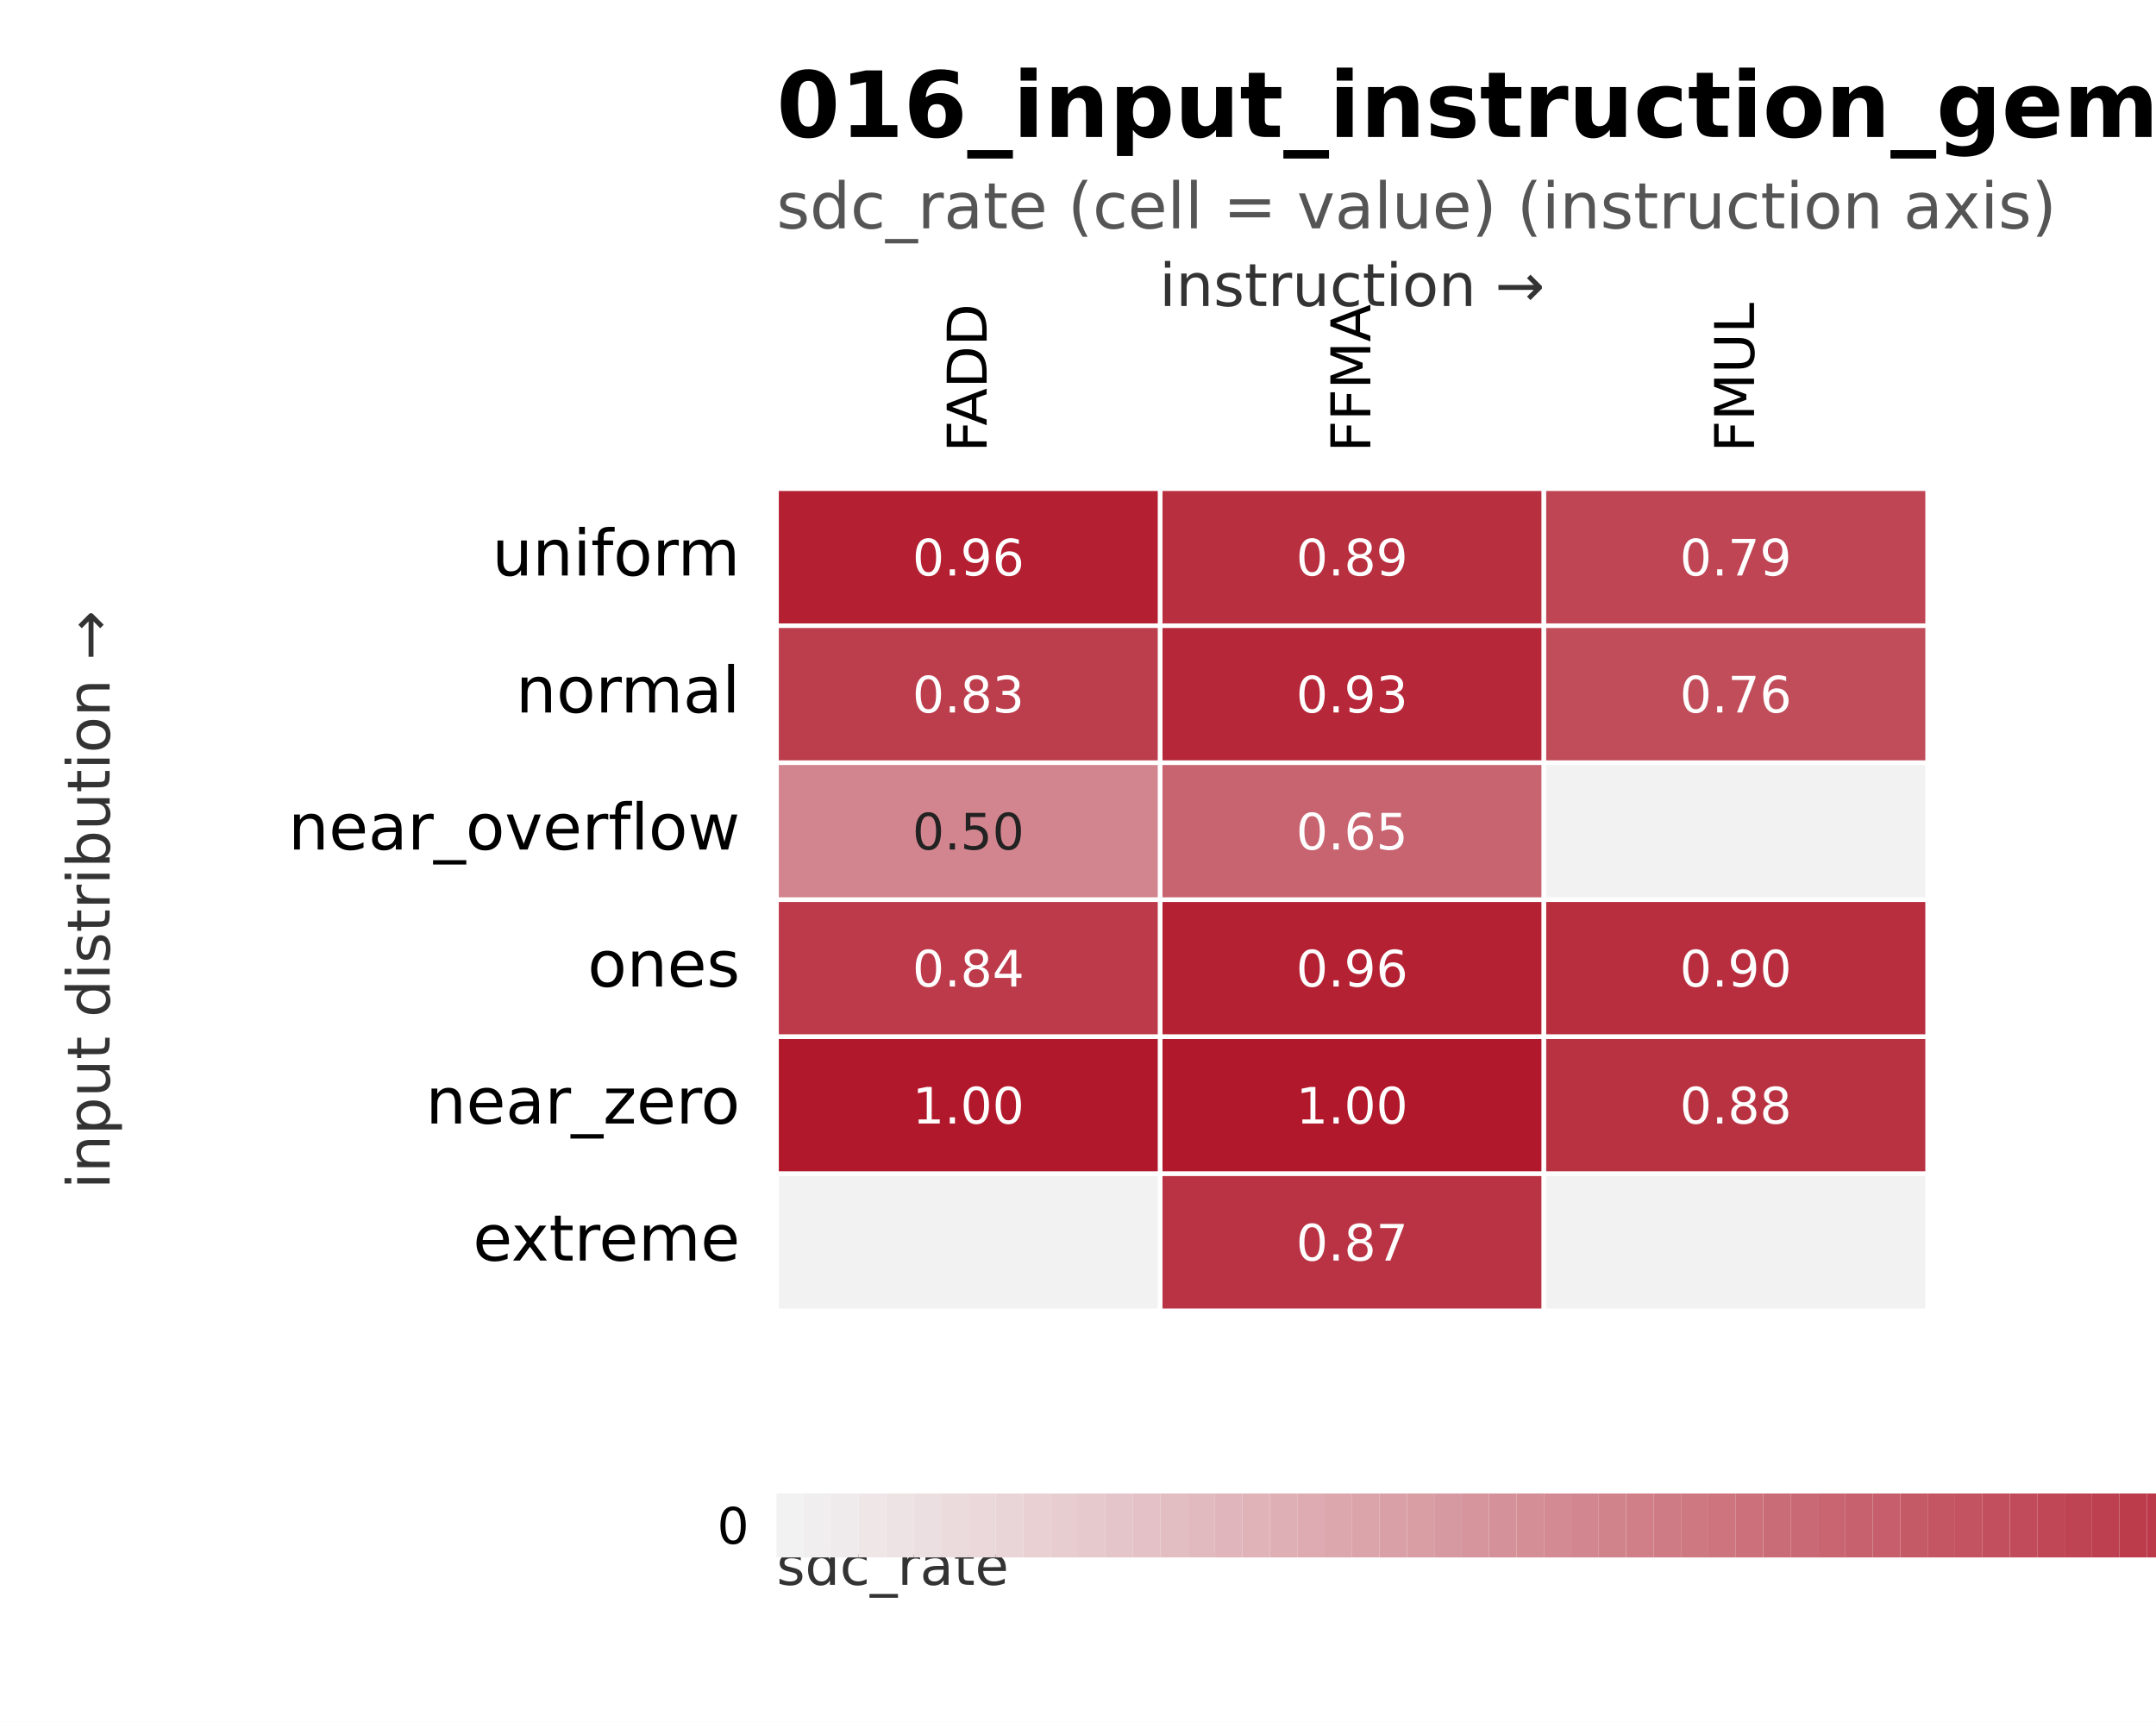
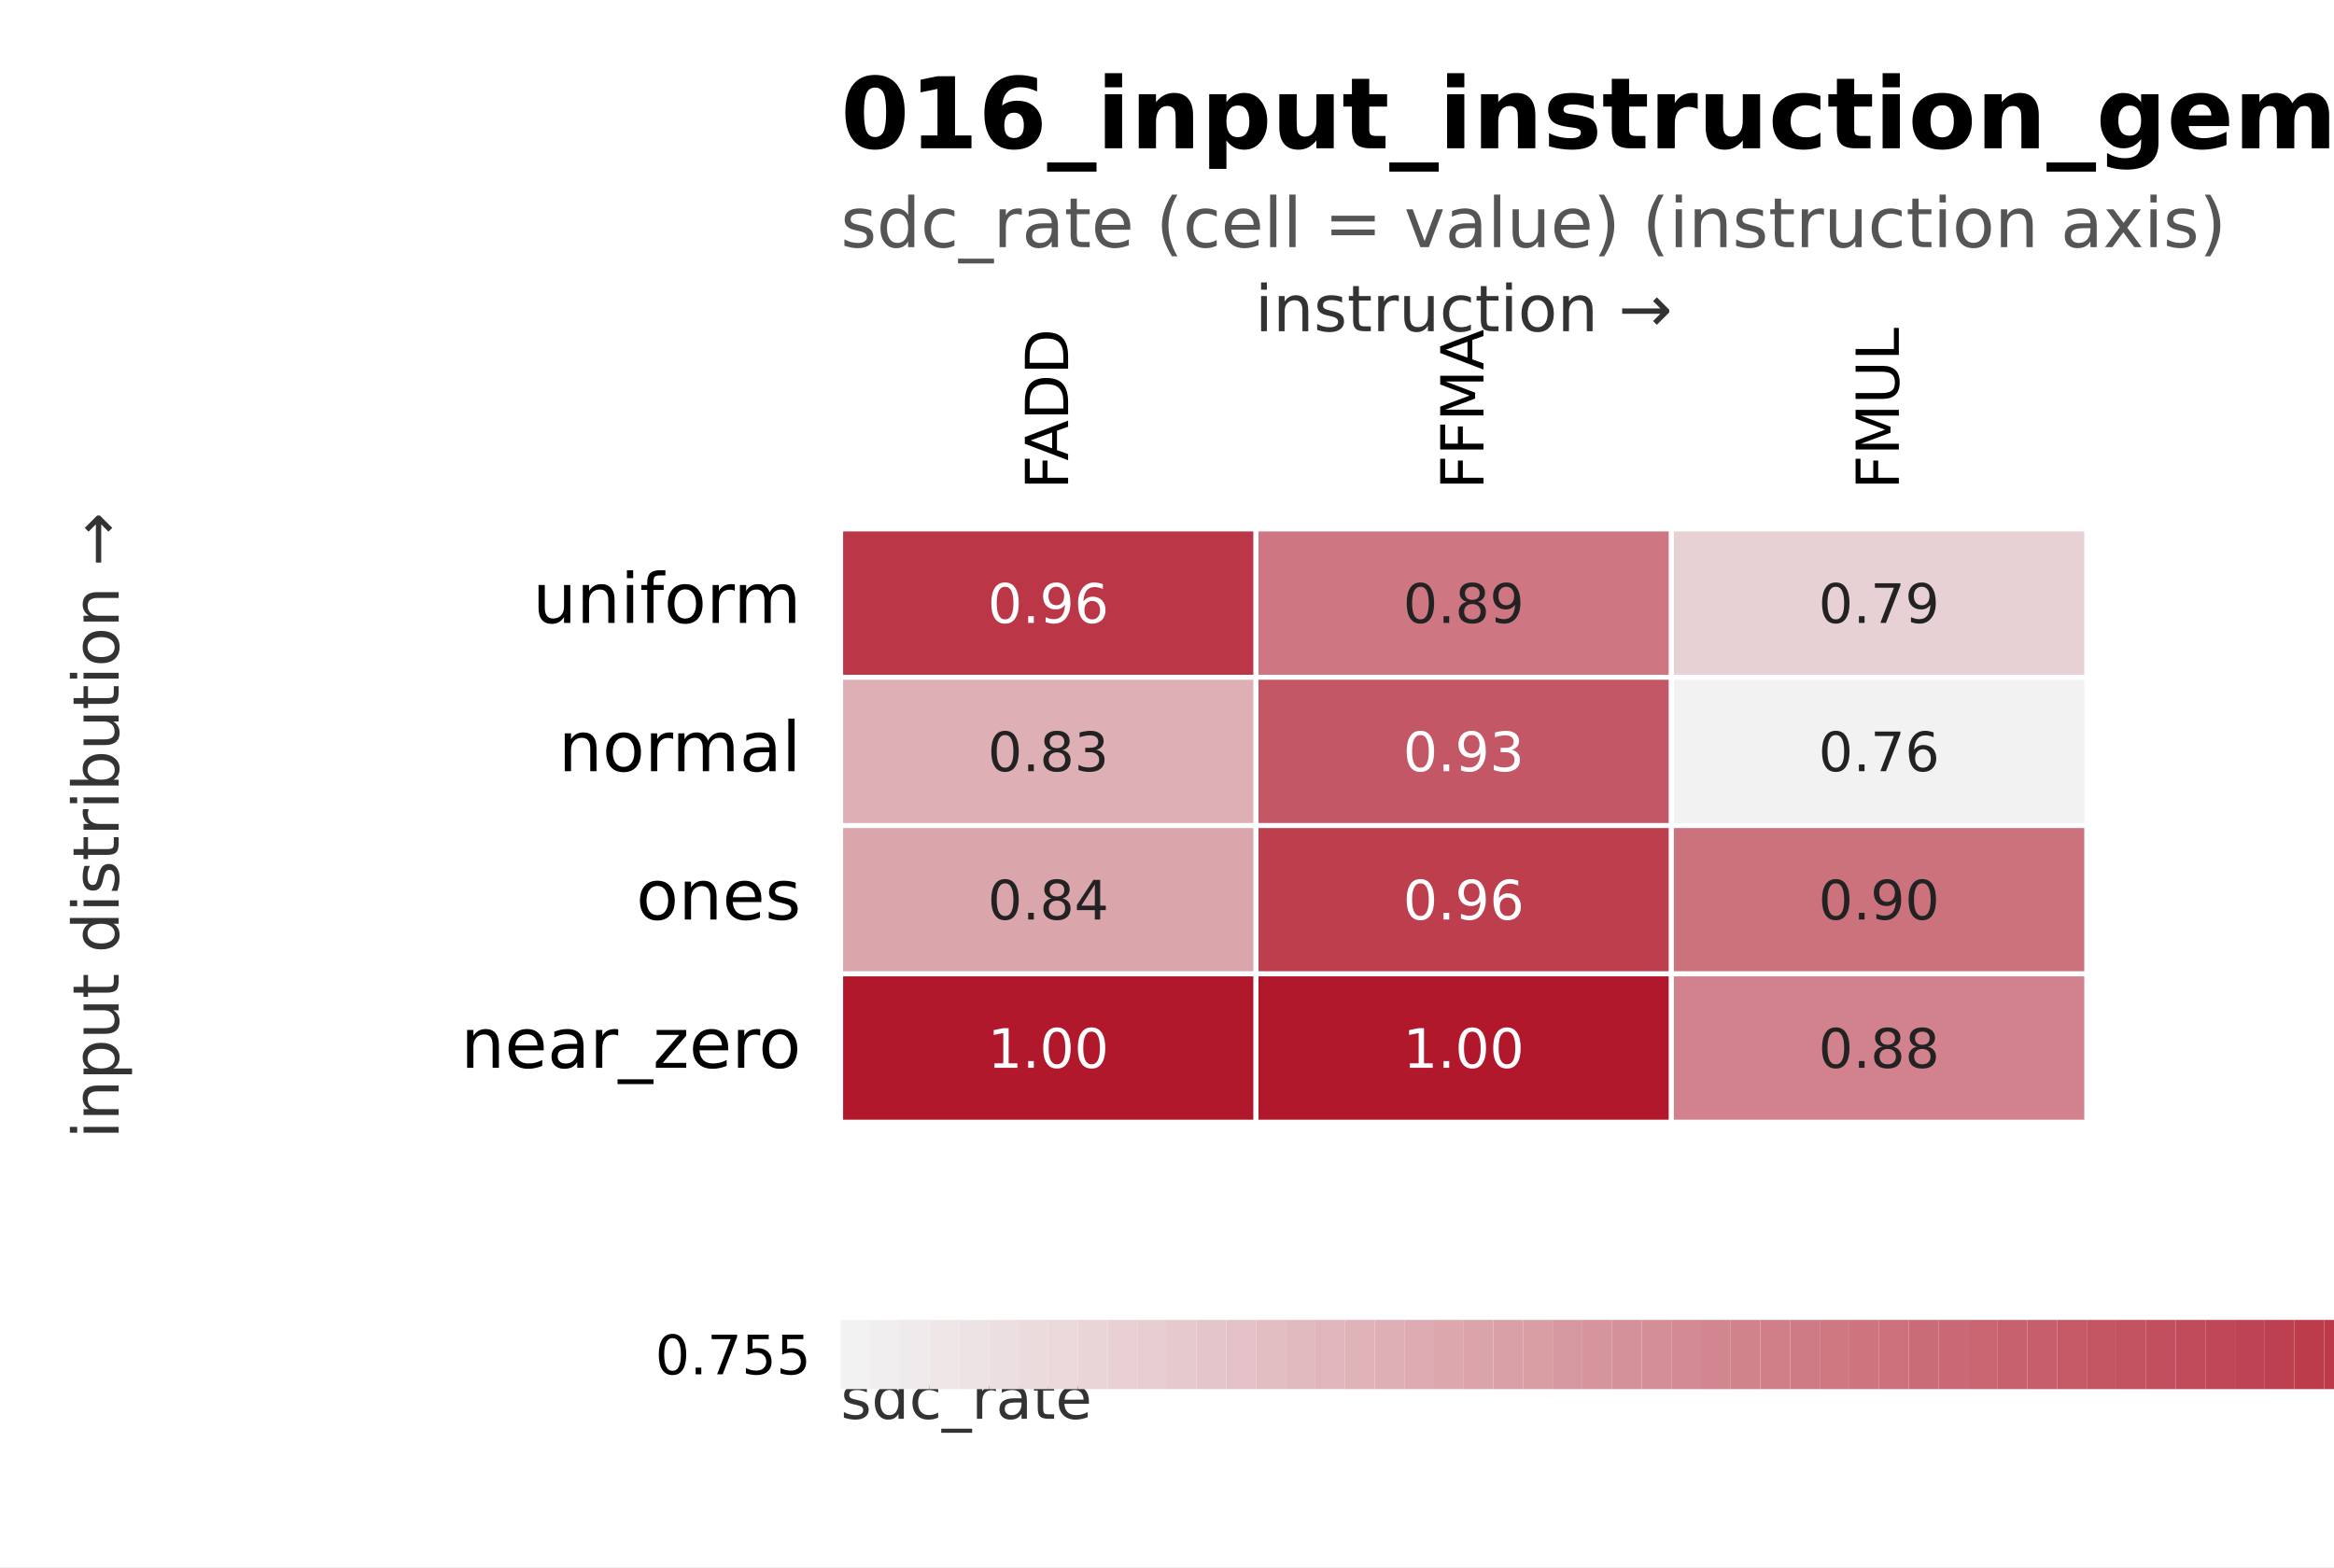
- <svg xmlns="http://www.w3.org/2000/svg" width="472" height="377" font-family="DejaVu Sans, Verdana, sans-serif">
+ <svg xmlns="http://www.w3.org/2000/svg" width="472" height="317" font-family="DejaVu Sans, Verdana, sans-serif">
  <rect width="100%" height="100%" fill="#ffffff" />
  <text x="170" y="30" font-size="20" font-weight="bold">016_input_instruction_gemm</text>
  <text x="170" y="50" font-size="14" fill="#555">sdc_rate (cell = value)  (instruction axis)</text>
  <text x="296" y="67" font-size="13" fill="#333" text-anchor="middle">instruction →</text>
  <text x="216" y="99" font-size="12" text-anchor="start" transform="rotate(-90 216 99)">FADD</text>
  <text x="300" y="99" font-size="12" text-anchor="start" transform="rotate(-90 300 99)">FFMA</text>
  <text x="384" y="99" font-size="12" text-anchor="start" transform="rotate(-90 384 99)">FMUL</text>
  <text x="162" y="126" font-size="14" text-anchor="end">uniform</text>
-   <rect x="170" y="107" width="84" height="30" fill="#b41f32" stroke="#ffffff" stroke-width="1" />
+   <rect x="170" y="107" width="84" height="30" fill="#bb3748" stroke="#ffffff" stroke-width="1" />
  <text x="212" y="126" font-size="11" fill="#ffffff" text-anchor="middle">0.96</text>
-   <rect x="254" y="107" width="84" height="30" fill="#b82f40" stroke="#ffffff" stroke-width="1" />
-   <text x="296" y="126" font-size="11" fill="#ffffff" text-anchor="middle">0.89</text>
-   <rect x="338" y="107" width="84" height="30" fill="#bf4554" stroke="#ffffff" stroke-width="1" />
-   <text x="380" y="126" font-size="11" fill="#ffffff" text-anchor="middle">0.79</text>
+   <rect x="254" y="107" width="84" height="30" fill="#ce7782" stroke="#ffffff" stroke-width="1" />
+   <text x="296" y="126" font-size="11" fill="#222222" text-anchor="middle">0.89</text>
+   <rect x="338" y="107" width="84" height="30" fill="#e8d1d4" stroke="#ffffff" stroke-width="1" />
+   <text x="380" y="126" font-size="11" fill="#222222" text-anchor="middle">0.79</text>
  <text x="162" y="156" font-size="14" text-anchor="end">normal</text>
-   <rect x="170" y="137" width="84" height="30" fill="#bc3d4c" stroke="#ffffff" stroke-width="1" />
-   <text x="212" y="156" font-size="11" fill="#ffffff" text-anchor="middle">0.83</text>
-   <rect x="254" y="137" width="84" height="30" fill="#b62739" stroke="#ffffff" stroke-width="1" />
+   <rect x="170" y="137" width="84" height="30" fill="#deafb5" stroke="#ffffff" stroke-width="1" />
+   <text x="212" y="156" font-size="11" fill="#222222" text-anchor="middle">0.83</text>
+   <rect x="254" y="137" width="84" height="30" fill="#c45765" stroke="#ffffff" stroke-width="1" />
  <text x="296" y="156" font-size="11" fill="#ffffff" text-anchor="middle">0.93</text>
-   <rect x="338" y="137" width="84" height="30" fill="#c14d5b" stroke="#ffffff" stroke-width="1" />
-   <text x="380" y="156" font-size="11" fill="#ffffff" text-anchor="middle">0.76</text>
-   <text x="162" y="186" font-size="14" text-anchor="end">near_overflow</text>
-   <rect x="170" y="167" width="84" height="30" fill="#d2858e" stroke="#ffffff" stroke-width="1" />
-   <text x="212" y="186" font-size="11" fill="#222222" text-anchor="middle">0.50</text>
-   <rect x="254" y="167" width="84" height="30" fill="#c86370" stroke="#ffffff" stroke-width="1" />
-   <text x="296" y="186" font-size="11" fill="#ffffff" text-anchor="middle">0.65</text>
-   <rect x="338" y="167" width="84" height="30" fill="#f2f2f2" stroke="#ffffff" stroke-width="1" />
-   <text x="162" y="216" font-size="14" text-anchor="end">ones</text>
-   <rect x="170" y="197" width="84" height="30" fill="#bc3a4a" stroke="#ffffff" stroke-width="1" />
-   <text x="212" y="216" font-size="11" fill="#ffffff" text-anchor="middle">0.84</text>
-   <rect x="254" y="197" width="84" height="30" fill="#b42133" stroke="#ffffff" stroke-width="1" />
-   <text x="296" y="216" font-size="11" fill="#ffffff" text-anchor="middle">0.96</text>
-   <rect x="338" y="197" width="84" height="30" fill="#b82e3f" stroke="#ffffff" stroke-width="1" />
-   <text x="380" y="216" font-size="11" fill="#ffffff" text-anchor="middle">0.90</text>
-   <text x="162" y="246" font-size="14" text-anchor="end">near_zero</text>
-   <rect x="170" y="227" width="84" height="30" fill="#b2182b" stroke="#ffffff" stroke-width="1" />
-   <text x="212" y="246" font-size="11" fill="#ffffff" text-anchor="middle">1.00</text>
-   <rect x="254" y="227" width="84" height="30" fill="#b2182b" stroke="#ffffff" stroke-width="1" />
-   <text x="296" y="246" font-size="11" fill="#ffffff" text-anchor="middle">1.00</text>
-   <rect x="338" y="227" width="84" height="30" fill="#b93242" stroke="#ffffff" stroke-width="1" />
-   <text x="380" y="246" font-size="11" fill="#ffffff" text-anchor="middle">0.88</text>
-   <text x="162" y="276" font-size="14" text-anchor="end">extreme</text>
-   <rect x="170" y="257" width="84" height="30" fill="#f2f2f2" stroke="#ffffff" stroke-width="1" />
-   <rect x="254" y="257" width="84" height="30" fill="#ba3344" stroke="#ffffff" stroke-width="1" />
-   <text x="296" y="276" font-size="11" fill="#ffffff" text-anchor="middle">0.87</text>
-   <rect x="338" y="257" width="84" height="30" fill="#f2f2f2" stroke="#ffffff" stroke-width="1" />
-   <text x="24" y="197" font-size="13" fill="#333" text-anchor="middle" transform="rotate(-90 24 197)">input distribution →</text>
-   <text x="170" y="347" font-size="12" fill="#333">sdc_rate</text>
-   <text x="164" y="338" font-size="11" text-anchor="end">0</text>
-   <rect x="170" y="327" width="6" height="14" fill="#f2f2f2" />
-   <rect x="176" y="327" width="6" height="14" fill="#f0eeee" />
-   <rect x="182" y="327" width="6" height="14" fill="#efeaeb" />
-   <rect x="188" y="327" width="6" height="14" fill="#eee6e7" />
-   <rect x="194" y="327" width="6" height="14" fill="#ede3e4" />
-   <rect x="200" y="327" width="6" height="14" fill="#ecdfe1" />
-   <rect x="206" y="327" width="6" height="14" fill="#ebdbdd" />
-   <rect x="212" y="327" width="6" height="14" fill="#ead8da" />
-   <rect x="218" y="327" width="6" height="14" fill="#e9d4d7" />
-   <rect x="224" y="327" width="6" height="14" fill="#e8d0d3" />
-   <rect x="230" y="327" width="6" height="14" fill="#e7cdd0" />
-   <rect x="236" y="327" width="6" height="14" fill="#e6c9cc" />
-   <rect x="242" y="327" width="6" height="14" fill="#e4c5c9" />
-   <rect x="248" y="327" width="6" height="14" fill="#e3c1c6" />
-   <rect x="254" y="327" width="6" height="14" fill="#e2bec2" />
-   <rect x="260" y="327" width="6" height="14" fill="#e1babf" />
-   <rect x="266" y="327" width="6" height="14" fill="#e0b6bc" />
-   <rect x="272" y="327" width="6" height="14" fill="#dfb3b8" />
-   <rect x="278" y="327" width="6" height="14" fill="#deafb5" />
-   <rect x="284" y="327" width="6" height="14" fill="#ddabb1" />
-   <rect x="290" y="327" width="6" height="14" fill="#dca8ae" />
-   <rect x="296" y="327" width="6" height="14" fill="#dba4ab" />
-   <rect x="302" y="327" width="6" height="14" fill="#daa0a7" />
-   <rect x="308" y="327" width="6" height="14" fill="#d99da4" />
-   <rect x="314" y="327" width="6" height="14" fill="#d799a1" />
-   <rect x="320" y="327" width="6" height="14" fill="#d6959d" />
-   <rect x="326" y="327" width="6" height="14" fill="#d5919a" />
-   <rect x="332" y="327" width="6" height="14" fill="#d48e96" />
-   <rect x="338" y="327" width="6" height="14" fill="#d38a93" />
-   <rect x="344" y="327" width="6" height="14" fill="#d28690" />
-   <rect x="350" y="327" width="6" height="14" fill="#d1838c" />
-   <rect x="356" y="327" width="6" height="14" fill="#d07f89" />
-   <rect x="362" y="327" width="6" height="14" fill="#cf7b86" />
-   <rect x="368" y="327" width="6" height="14" fill="#ce7882" />
-   <rect x="374" y="327" width="6" height="14" fill="#cd747f" />
-   <rect x="380" y="327" width="6" height="14" fill="#cc707b" />
-   <rect x="386" y="327" width="6" height="14" fill="#ca6c78" />
-   <rect x="392" y="327" width="6" height="14" fill="#c96975" />
-   <rect x="398" y="327" width="6" height="14" fill="#c86571" />
-   <rect x="404" y="327" width="6" height="14" fill="#c7616e" />
-   <rect x="410" y="327" width="6" height="14" fill="#c65e6b" />
-   <rect x="416" y="327" width="6" height="14" fill="#c55a67" />
-   <rect x="422" y="327" width="6" height="14" fill="#c45664" />
-   <rect x="428" y="327" width="6" height="14" fill="#c35360" />
-   <rect x="434" y="327" width="6" height="14" fill="#c24f5d" />
-   <rect x="440" y="327" width="6" height="14" fill="#c14b5a" />
-   <rect x="446" y="327" width="6" height="14" fill="#c04856" />
-   <rect x="452" y="327" width="6" height="14" fill="#bf4453" />
-   <rect x="458" y="327" width="6" height="14" fill="#bd4050" />
-   <rect x="464" y="327" width="6" height="14" fill="#bc3c4c" />
-   <rect x="470" y="327" width="6" height="14" fill="#bb3949" />
-   <rect x="476" y="327" width="6" height="14" fill="#ba3545" />
-   <rect x="482" y="327" width="6" height="14" fill="#b93142" />
-   <rect x="488" y="327" width="6" height="14" fill="#b82e3f" />
-   <rect x="494" y="327" width="6" height="14" fill="#b72a3b" />
-   <rect x="500" y="327" width="6" height="14" fill="#b62638" />
-   <rect x="506" y="327" width="6" height="14" fill="#b52335" />
-   <rect x="512" y="327" width="6" height="14" fill="#b41f31" />
-   <rect x="518" y="327" width="6" height="14" fill="#b31b2e" />
-   <rect x="524" y="327" width="6" height="14" fill="#b2182b" />
-   <text x="536" y="338" font-size="11">1</text>
+   <rect x="338" y="137" width="84" height="30" fill="#f2f2f2" stroke="#ffffff" stroke-width="1" />
+   <text x="380" y="156" font-size="11" fill="#222222" text-anchor="middle">0.76</text>
+   <text x="162" y="186" font-size="14" text-anchor="end">ones</text>
+   <rect x="170" y="167" width="84" height="30" fill="#dba5ac" stroke="#ffffff" stroke-width="1" />
+   <text x="212" y="186" font-size="11" fill="#222222" text-anchor="middle">0.84</text>
+   <rect x="254" y="167" width="84" height="30" fill="#bd3f4e" stroke="#ffffff" stroke-width="1" />
+   <text x="296" y="186" font-size="11" fill="#ffffff" text-anchor="middle">0.96</text>
+   <rect x="338" y="167" width="84" height="30" fill="#cc727d" stroke="#ffffff" stroke-width="1" />
+   <text x="380" y="186" font-size="11" fill="#222222" text-anchor="middle">0.90</text>
+   <text x="162" y="216" font-size="14" text-anchor="end">near_zero</text>
+   <rect x="170" y="197" width="84" height="30" fill="#b2182b" stroke="#ffffff" stroke-width="1" />
+   <text x="212" y="216" font-size="11" fill="#ffffff" text-anchor="middle">1.00</text>
+   <rect x="254" y="197" width="84" height="30" fill="#b2182b" stroke="#ffffff" stroke-width="1" />
+   <text x="296" y="216" font-size="11" fill="#ffffff" text-anchor="middle">1.00</text>
+   <rect x="338" y="197" width="84" height="30" fill="#d1828c" stroke="#ffffff" stroke-width="1" />
+   <text x="380" y="216" font-size="11" fill="#222222" text-anchor="middle">0.88</text>
+   <text x="24" y="167" font-size="13" fill="#333" text-anchor="middle" transform="rotate(-90 24 167)">input distribution →</text>
+   <text x="170" y="287" font-size="12" fill="#333">sdc_rate</text>
+   <text x="164" y="278" font-size="11" text-anchor="end">0.755</text>
+   <rect x="170" y="267" width="6" height="14" fill="#f2f2f2" />
+   <rect x="176" y="267" width="6" height="14" fill="#f0eeee" />
+   <rect x="182" y="267" width="6" height="14" fill="#efeaeb" />
+   <rect x="188" y="267" width="6" height="14" fill="#eee6e7" />
+   <rect x="194" y="267" width="6" height="14" fill="#ede3e4" />
+   <rect x="200" y="267" width="6" height="14" fill="#ecdfe1" />
+   <rect x="206" y="267" width="6" height="14" fill="#ebdbdd" />
+   <rect x="212" y="267" width="6" height="14" fill="#ead8da" />
+   <rect x="218" y="267" width="6" height="14" fill="#e9d4d7" />
+   <rect x="224" y="267" width="6" height="14" fill="#e8d0d3" />
+   <rect x="230" y="267" width="6" height="14" fill="#e7cdd0" />
+   <rect x="236" y="267" width="6" height="14" fill="#e6c9cc" />
+   <rect x="242" y="267" width="6" height="14" fill="#e4c5c9" />
+   <rect x="248" y="267" width="6" height="14" fill="#e3c1c6" />
+   <rect x="254" y="267" width="6" height="14" fill="#e2bec2" />
+   <rect x="260" y="267" width="6" height="14" fill="#e1babf" />
+   <rect x="266" y="267" width="6" height="14" fill="#e0b6bc" />
+   <rect x="272" y="267" width="6" height="14" fill="#dfb3b8" />
+   <rect x="278" y="267" width="6" height="14" fill="#deafb5" />
+   <rect x="284" y="267" width="6" height="14" fill="#ddabb1" />
+   <rect x="290" y="267" width="6" height="14" fill="#dca8ae" />
+   <rect x="296" y="267" width="6" height="14" fill="#dba4ab" />
+   <rect x="302" y="267" width="6" height="14" fill="#daa0a7" />
+   <rect x="308" y="267" width="6" height="14" fill="#d99da4" />
+   <rect x="314" y="267" width="6" height="14" fill="#d799a1" />
+   <rect x="320" y="267" width="6" height="14" fill="#d6959d" />
+   <rect x="326" y="267" width="6" height="14" fill="#d5919a" />
+   <rect x="332" y="267" width="6" height="14" fill="#d48e96" />
+   <rect x="338" y="267" width="6" height="14" fill="#d38a93" />
+   <rect x="344" y="267" width="6" height="14" fill="#d28690" />
+   <rect x="350" y="267" width="6" height="14" fill="#d1838c" />
+   <rect x="356" y="267" width="6" height="14" fill="#d07f89" />
+   <rect x="362" y="267" width="6" height="14" fill="#cf7b86" />
+   <rect x="368" y="267" width="6" height="14" fill="#ce7882" />
+   <rect x="374" y="267" width="6" height="14" fill="#cd747f" />
+   <rect x="380" y="267" width="6" height="14" fill="#cc707b" />
+   <rect x="386" y="267" width="6" height="14" fill="#ca6c78" />
+   <rect x="392" y="267" width="6" height="14" fill="#c96975" />
+   <rect x="398" y="267" width="6" height="14" fill="#c86571" />
+   <rect x="404" y="267" width="6" height="14" fill="#c7616e" />
+   <rect x="410" y="267" width="6" height="14" fill="#c65e6b" />
+   <rect x="416" y="267" width="6" height="14" fill="#c55a67" />
+   <rect x="422" y="267" width="6" height="14" fill="#c45664" />
+   <rect x="428" y="267" width="6" height="14" fill="#c35360" />
+   <rect x="434" y="267" width="6" height="14" fill="#c24f5d" />
+   <rect x="440" y="267" width="6" height="14" fill="#c14b5a" />
+   <rect x="446" y="267" width="6" height="14" fill="#c04856" />
+   <rect x="452" y="267" width="6" height="14" fill="#bf4453" />
+   <rect x="458" y="267" width="6" height="14" fill="#bd4050" />
+   <rect x="464" y="267" width="6" height="14" fill="#bc3c4c" />
+   <rect x="470" y="267" width="6" height="14" fill="#bb3949" />
+   <rect x="476" y="267" width="6" height="14" fill="#ba3545" />
+   <rect x="482" y="267" width="6" height="14" fill="#b93142" />
+   <rect x="488" y="267" width="6" height="14" fill="#b82e3f" />
+   <rect x="494" y="267" width="6" height="14" fill="#b72a3b" />
+   <rect x="500" y="267" width="6" height="14" fill="#b62638" />
+   <rect x="506" y="267" width="6" height="14" fill="#b52335" />
+   <rect x="512" y="267" width="6" height="14" fill="#b41f31" />
+   <rect x="518" y="267" width="6" height="14" fill="#b31b2e" />
+   <rect x="524" y="267" width="6" height="14" fill="#b2182b" />
+   <text x="536" y="278" font-size="11">1</text>
</svg>
